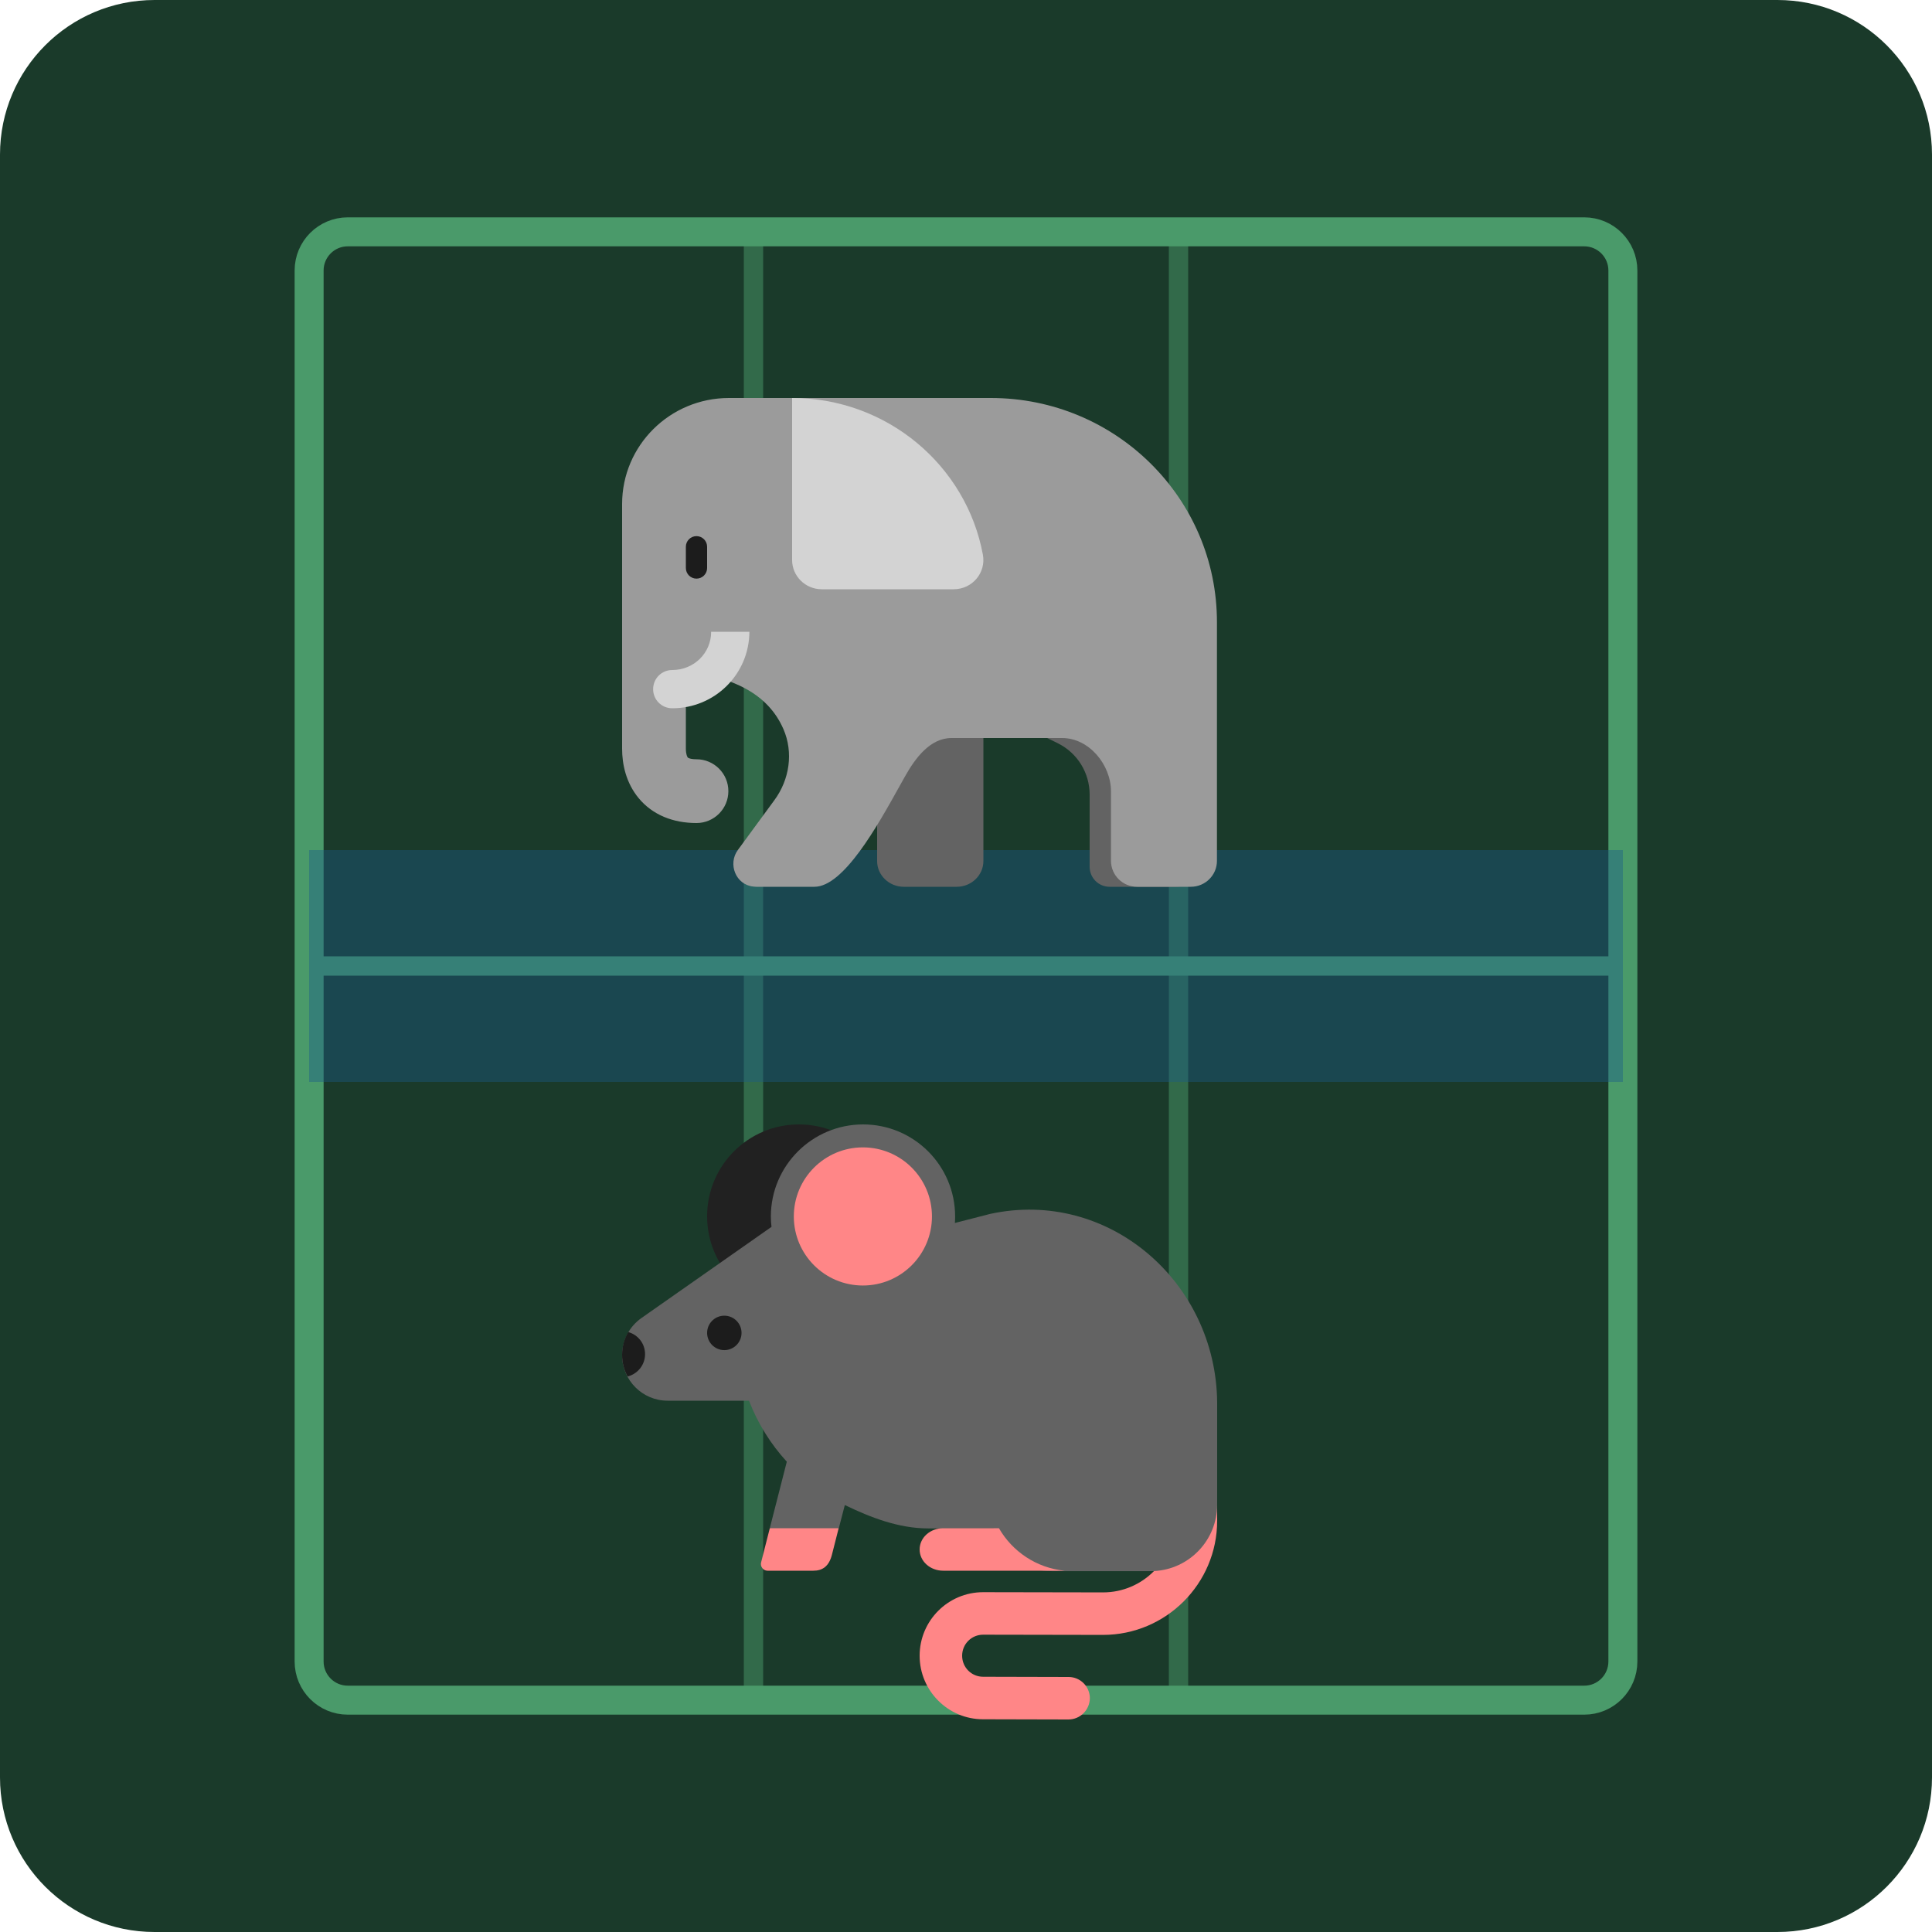
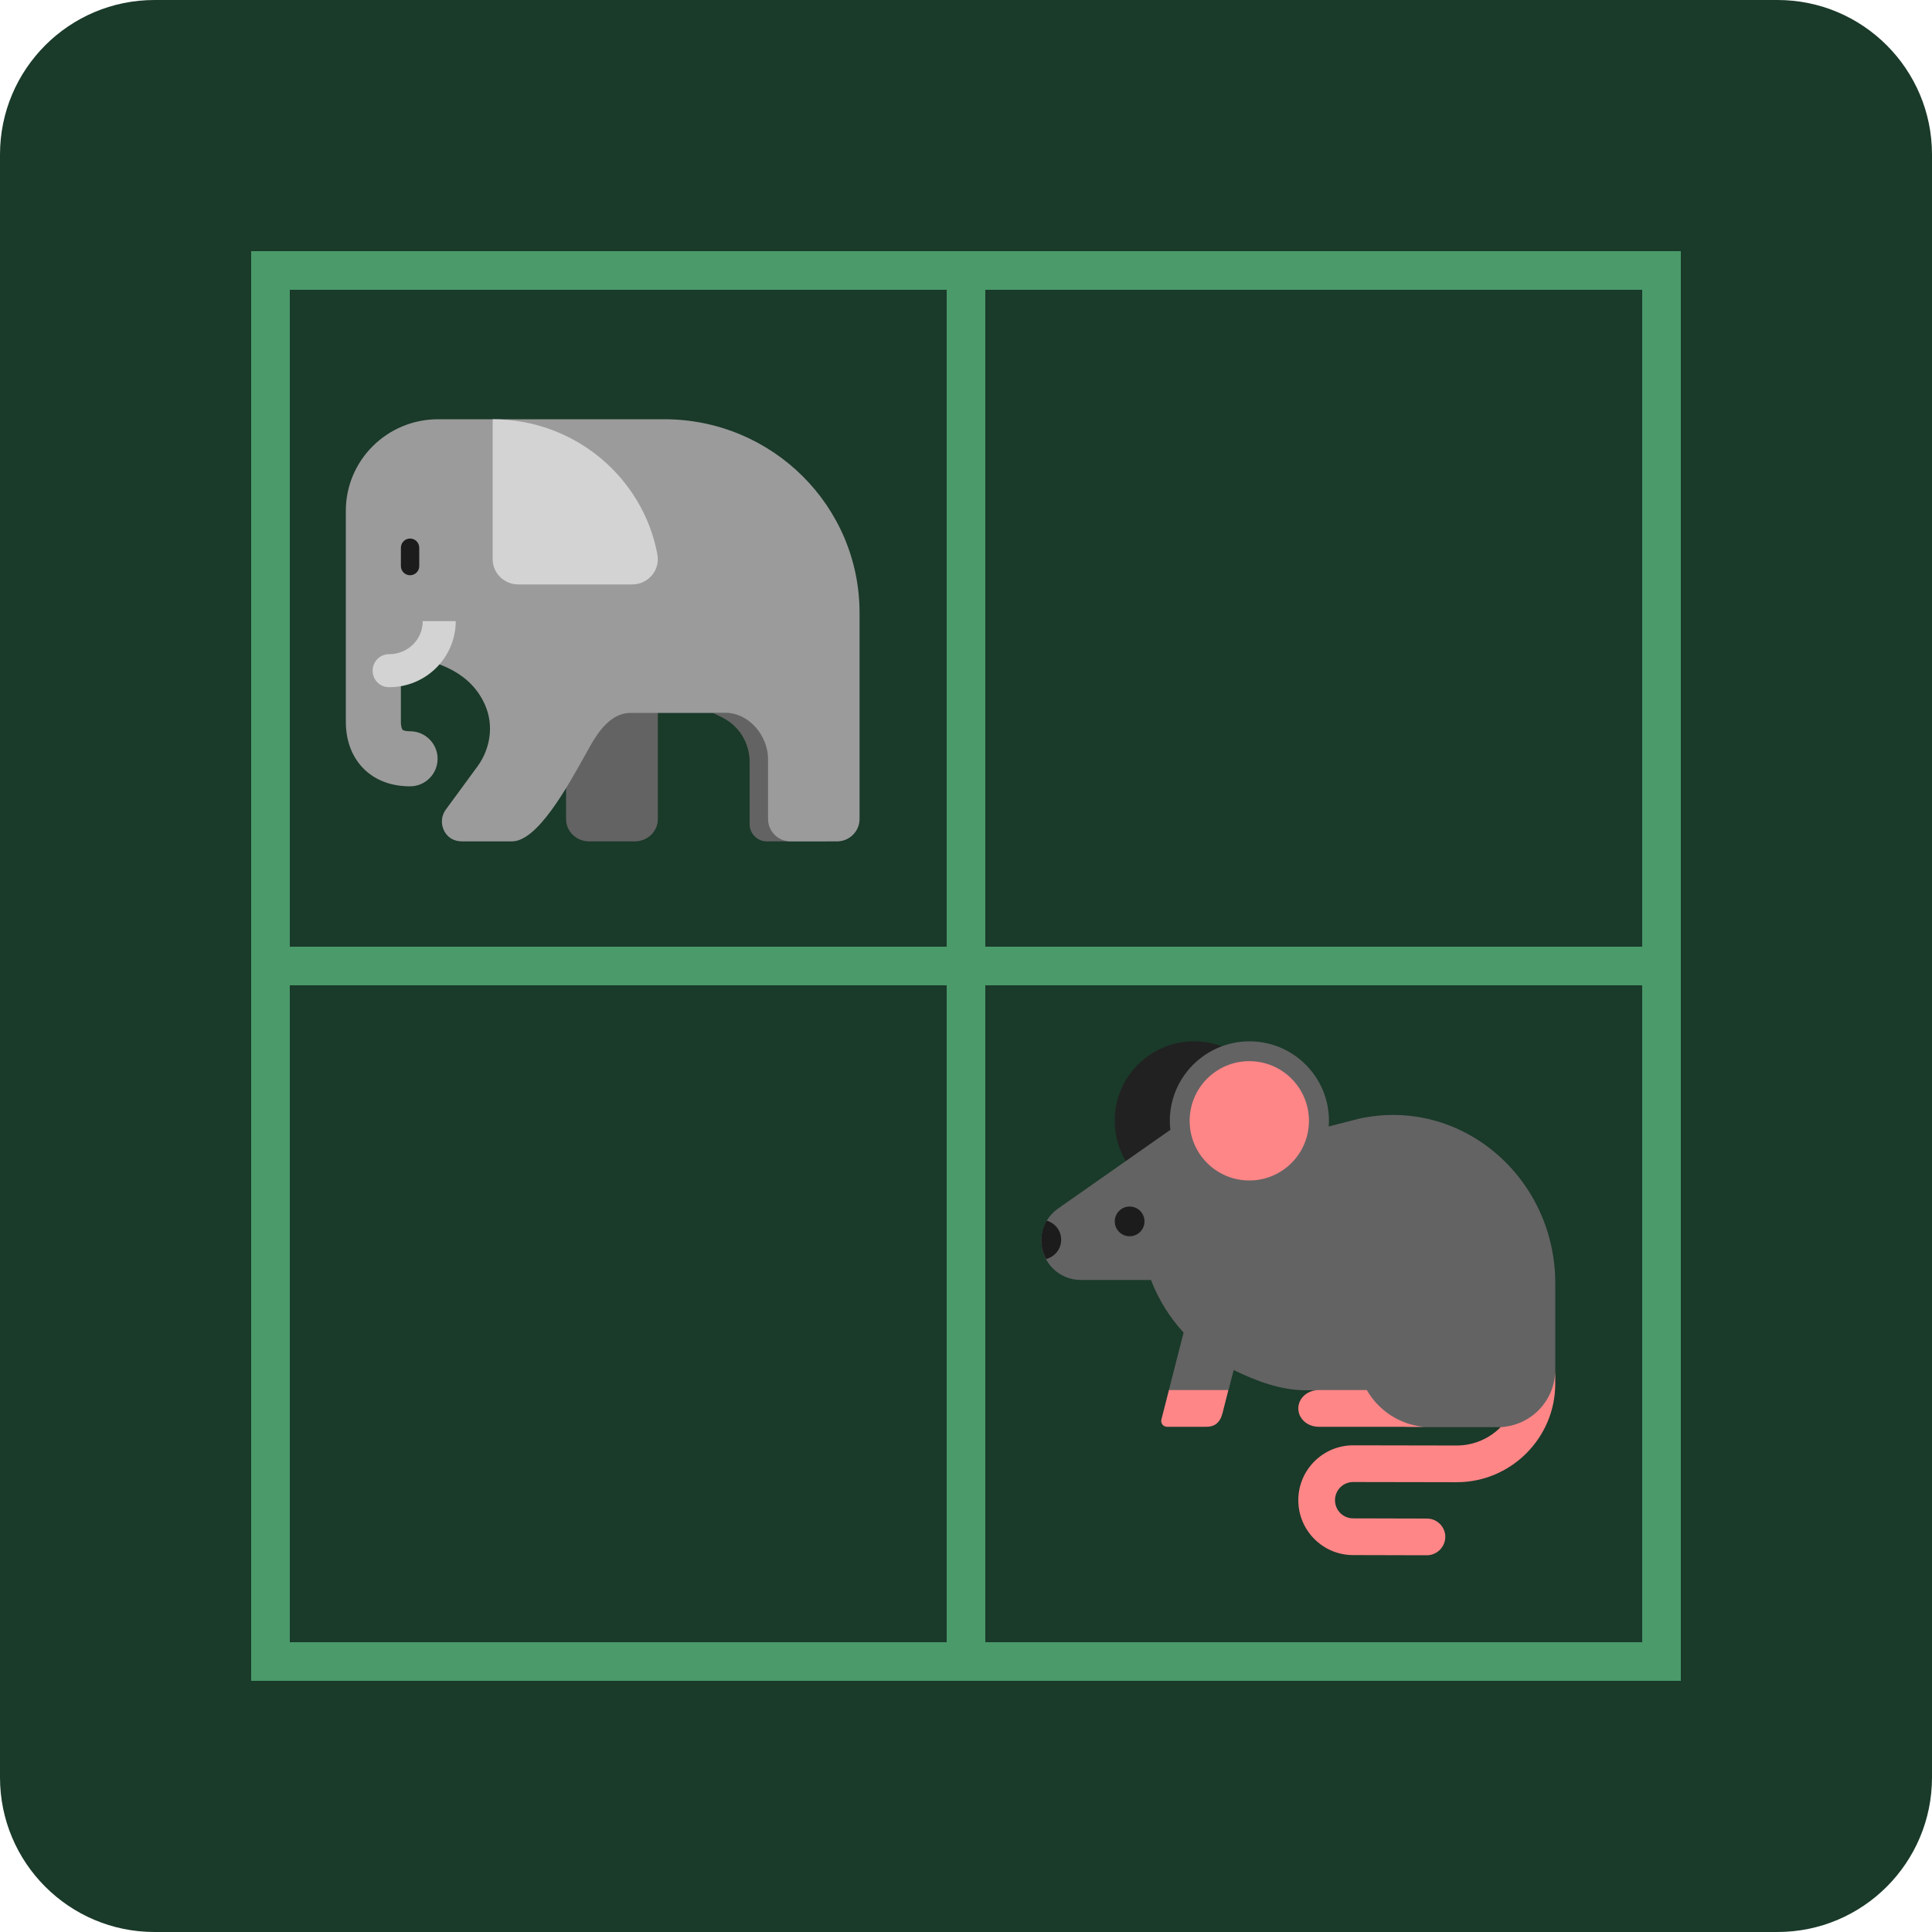
<svg xmlns="http://www.w3.org/2000/svg" viewBox="0 0 100 100" width="100" height="100" aria-label="Dou Shou Qi logo">
  <rect width="100" height="100" fill="#1a3a2a" rx="8" />
-   <rect x="16" y="12" width="68" height="76" rx="2" fill="none" stroke="#4a9a6a" stroke-width="1.5" />
-   <line x1="16" y1="50" x2="84" y2="50" stroke="#4a9a6a" stroke-width="1" />
-   <line x1="39" y1="12" x2="39" y2="88" stroke="#4a9a6a" stroke-width="1" opacity="0.5" />
-   <line x1="61" y1="12" x2="61" y2="88" stroke="#4a9a6a" stroke-width="1" opacity="0.5" />
-   <rect x="16" y="44" width="68" height="12" fill="#1a5a8a" opacity="0.4" />
-   <g transform="translate(30,14) scale(1.1)">
+   <rect x="14" y="14" width="72" height="72" fill="none" stroke="#4a9a6a" stroke-width="2" />
+   <line x1="50" y1="14" x2="50" y2="86" stroke="#4a9a6a" stroke-width="2" />
+   <line x1="14" y1="50" x2="86" y2="50" stroke="#4a9a6a" stroke-width="2" />
+   <g transform="translate(16,16) scale(0.95)">
    <path d="M14 24.563C14 23.316 13.02 22.305 11.75 22.305L19 16.7V27.793C19 28.46 18.43 29 17.75 29H15.25C14.57 29 14 28.46 14 27.793V24.563Z" fill="#636363" />
    <path d="M22.51 22.25L22 22H29V28.06C29 28.58 28.58 29 28.06 29H24.94C24.42 29 24 28.58 24 28.06V24.67C24 23.64 23.43 22.71 22.51 22.25Z" fill="#636363" />
    <path d="M19.35 6C25.23 6 30 10.723 29.99 16.567V27.78C29.99 28.454 29.44 29 28.76 29H26.234C25.554 29 25.004 28.454 25.004 27.78V24.515C25.004 23.255 23.974 22 22.704 22H17.5C16.49 22 15.79 22.957 15.32 23.791C15.236 23.941 15.146 24.102 15.051 24.273C14.023 26.122 12.423 29 11.05 29H8.31C8.284 29 8.26 28.997 8.238 28.995C8.218 28.992 8.199 28.99 8.18 28.99C7.35 28.911 6.96 27.928 7.45 27.264L9.16 24.932C9.88 23.959 10.07 22.68 9.59 21.578C8.848 19.876 7.16 19.142 5 18.855V22.5C5 22.778 5.072 22.895 5.089 22.915C5.093 22.92 5.103 22.932 5.14 22.947C5.182 22.965 5.291 23 5.5 23C6.328 23 7 23.672 7 24.5C7 25.328 6.328 26 5.5 26C4.389 26 3.432 25.613 2.784 24.835C2.177 24.105 2 23.222 2 22.5V10.991C2 8.233 4.25 6 7.03 6H19.35Z" fill="#9B9B9B" />
    <path d="M5.5 12.5C5.776 12.5 6 12.724 6 13V14C6 14.276 5.776 14.5 5.5 14.5C5.224 14.5 5 14.276 5 14V13C5 12.724 5.224 12.5 5.5 12.5Z" fill="#1C1C1C" />
    <path d="M10 6C14.474 6 18.203 9.182 18.977 13.376C19.132 14.226 18.474 15 17.602 15H11.395C10.63 15 10 14.389 10 13.624V6Z" fill="#D3D3D3" />
    <path d="M3.46 19.7C3.46 20.2 3.86 20.6 4.36 20.6C6.36 20.6 7.98 19 7.99 17H6.19C6.19 18.01 5.37 18.8 4.36 18.8C3.86 18.8 3.46 19.2 3.46 19.7Z" fill="#D3D3D3" />
  </g>
-   <g transform="translate(30,56) scale(1.1)">
+   <g transform="translate(52,52) scale(0.95)">
    <path d="M10.32 10.64C12.706 10.64 14.64 8.706 14.64 6.32C14.64 3.934 12.706 2 10.32 2C7.934 2 6 3.934 6 6.32C6 8.706 7.934 10.64 10.32 10.64Z" fill="#212121" />
    <path d="M13.34 2C15.73 2 17.67 3.94 17.67 6.33C17.67 6.433 17.666 6.536 17.659 6.637L19.32 6.21C24.884 5.006 29.953 9.409 30 15.09C30 15.093 30 15.097 30 15.1V19.89C30 21.62 29.6 23.02 27.87 23.02H22.22C20.732 23.02 19.882 22.212 19.483 21.01H16.41C15.01 21.01 13.68 20.49 12.48 19.91L12.197 21L10.5 21.5L8.949 21L9.75 17.87C8.995 17.046 8.386 16.077 7.972 15H4.14C2.96 15 2 14.04 2 12.86C2 12.16 2.34 11.51 2.91 11.11L9.03 6.82C9.01 6.66 9 6.5 9 6.33C9 3.94 10.95 2 13.34 2Z" fill="#636363" />
    <path d="M16.58 6.33C16.58 8.125 15.125 9.58 13.33 9.58C11.535 9.58 10.08 8.125 10.08 6.33C10.08 4.535 11.535 3.08 13.33 3.08C15.125 3.08 16.58 4.535 16.58 6.33Z" fill="#FF8687" />
    <path d="M24.63 24.02C25.568 24.02 26.418 23.636 27.029 23.016C28.682 22.934 29.995 21.571 30 19.899V20.65C30 23.61 27.59 26.02 24.63 26.02L18.99 26.01C18.44 26.01 18 26.45 18 27C18 27.55 18.44 27.99 18.99 27.99L23.01 28C23.56 28 24.01 28.45 24.01 29C24 29.56 23.55 30 23 30L18.98 29.99C17.34 29.99 16 28.65 16 27C16 25.35 17.34 24.01 18.99 24.01L24.63 24.02Z" fill="#FF8687" />
    <path d="M19.732 21C20.363 22.097 21.495 22.868 22.817 23H17.111C16.494 23 16 22.556 16 22C16 21.444 16.494 21 17.111 21H19.732Z" fill="#FF8687" />
    <path d="M8.95 21L8.54 22.61C8.49 22.8 8.64 23 8.84 23H11C11.42 23 11.73 22.8 11.87 22.26L12.19 21H8.95Z" fill="#FF8687" />
    <path d="M7.62 11.81C7.62 12.257 7.257 12.62 6.81 12.62C6.363 12.62 6 12.257 6 11.81C6 11.363 6.363 11 6.81 11C7.257 11 7.62 11.363 7.62 11.81Z" fill="#1C1C1C" />
    <path d="M2 12.84C2 12.46 2.1 12.09 2.29 11.77C2.75 11.9 3.08 12.31 3.08 12.81C3.08 13.32 2.73 13.74 2.26 13.86C2.09 13.56 2 13.21 2 12.84Z" fill="#1C1C1C" />
  </g>
</svg>
